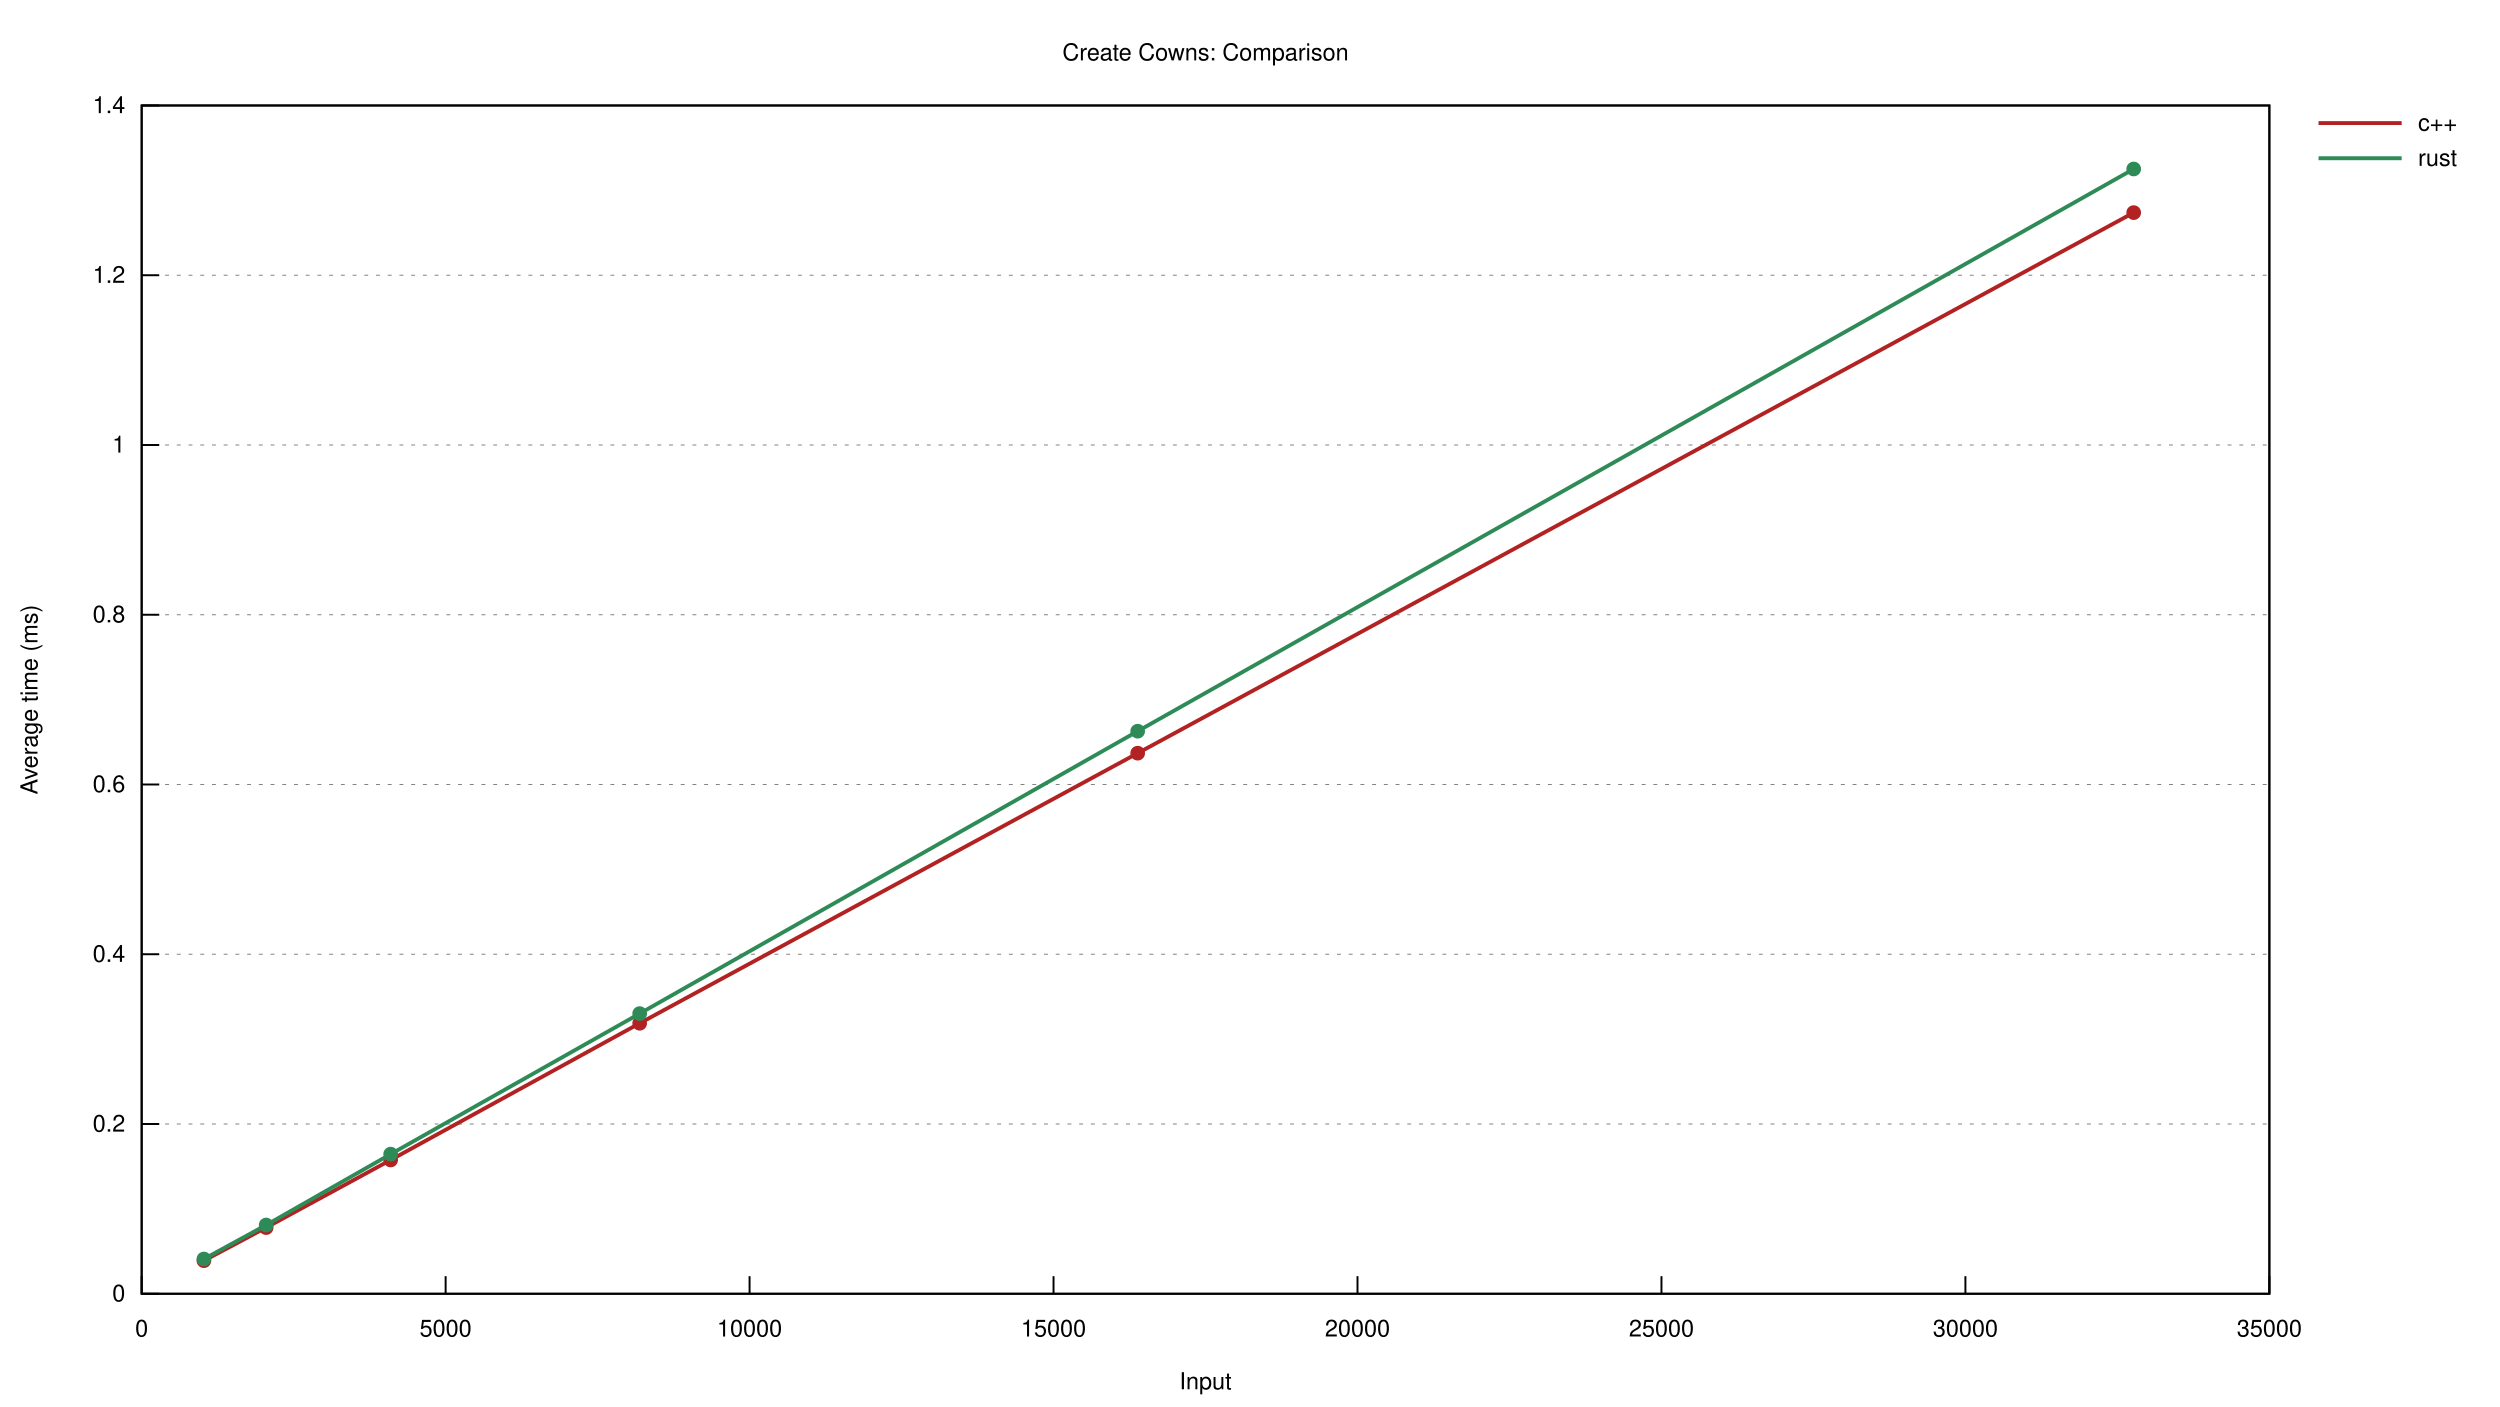
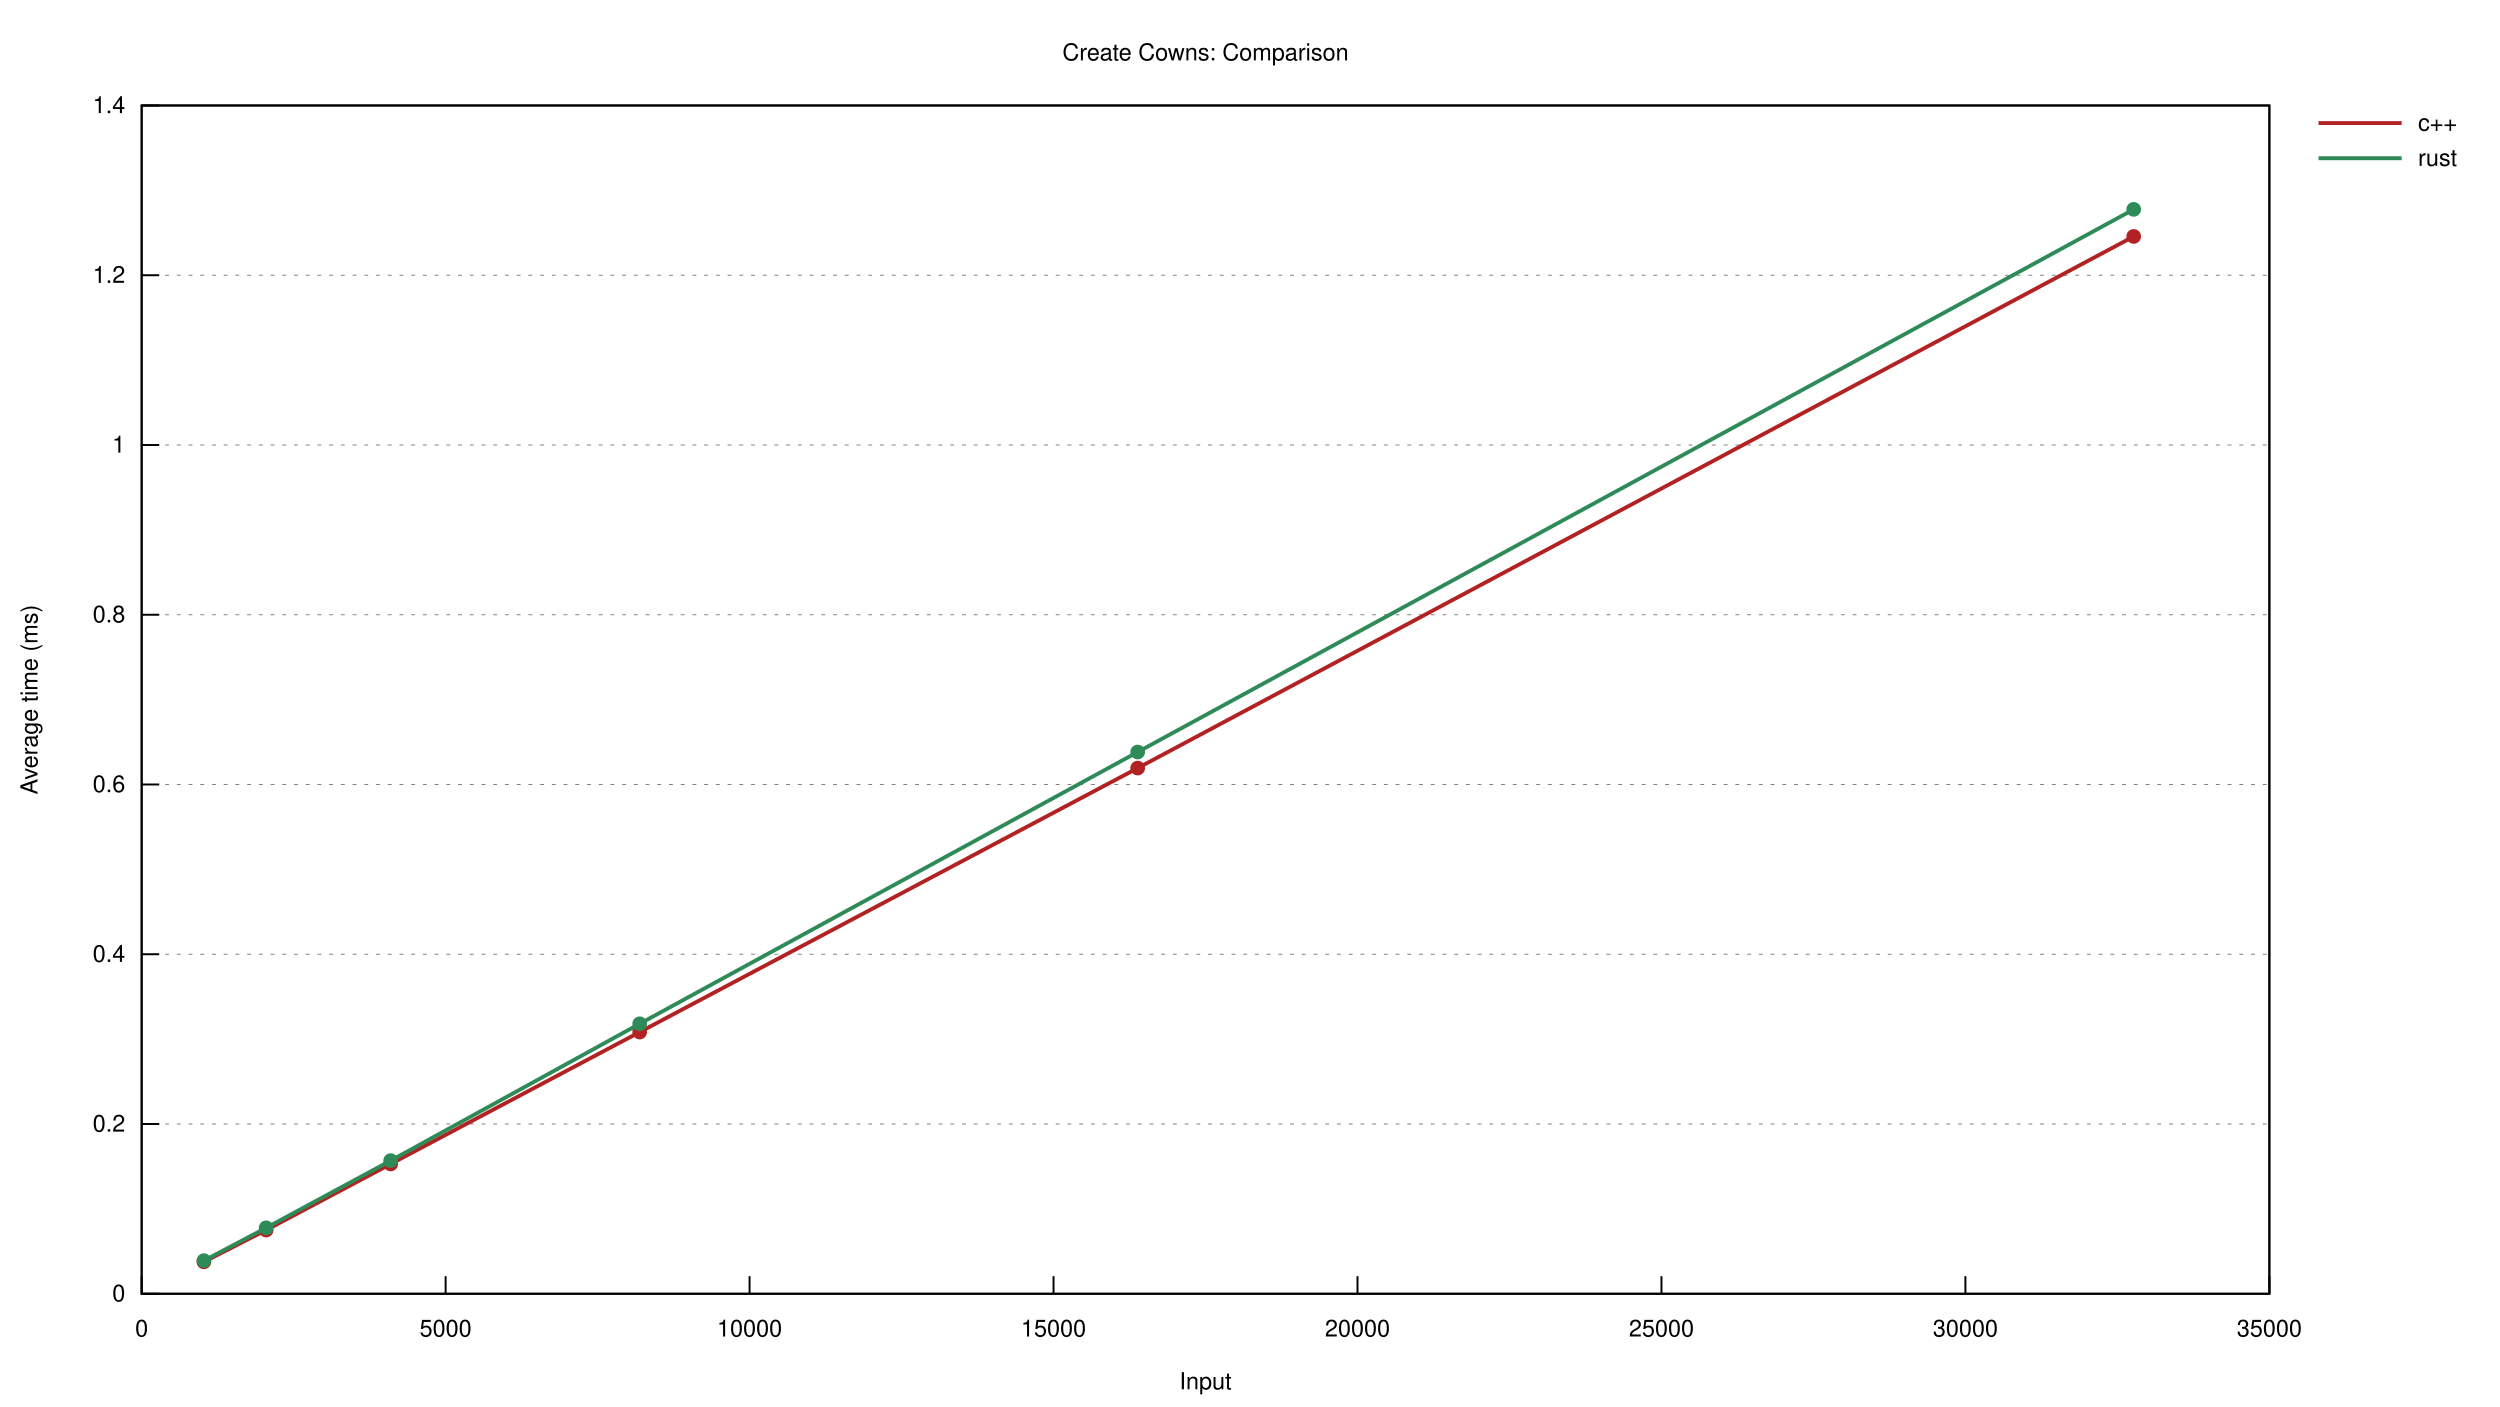
<svg xmlns="http://www.w3.org/2000/svg" xmlns:xlink="http://www.w3.org/1999/xlink" viewBox="0 0 1280 720">
  <g id="gnuplot_canvas">
    <rect x="0" y="0" width="1280" height="720" fill="none" />
    <defs>
      <circle id="gpDot" r="0.5" stroke-width="0.5" stroke="currentColor" />
      <path id="gpPt0" stroke-width="0.222" stroke="currentColor" d="M-1,0 h2 M0,-1 v2" />
      <path id="gpPt1" stroke-width="0.222" stroke="currentColor" d="M-1,-1 L1,1 M1,-1 L-1,1" />
      <path id="gpPt2" stroke-width="0.222" stroke="currentColor" d="M-1,0 L1,0 M0,-1 L0,1 M-1,-1 L1,1 M-1,1 L1,-1" />
      <rect id="gpPt3" stroke-width="0.222" stroke="currentColor" x="-1" y="-1" width="2" height="2" />
      <rect id="gpPt4" stroke-width="0.222" stroke="currentColor" fill="currentColor" x="-1" y="-1" width="2" height="2" />
      <circle id="gpPt5" stroke-width="0.222" stroke="currentColor" cx="0" cy="0" r="1" />
      <use xlink:href="#gpPt5" id="gpPt6" fill="currentColor" stroke="none" />
      <path id="gpPt7" stroke-width="0.222" stroke="currentColor" d="M0,-1.33 L-1.33,0.67 L1.33,0.67 z" />
      <use xlink:href="#gpPt7" id="gpPt8" fill="currentColor" stroke="none" />
      <use xlink:href="#gpPt7" id="gpPt9" stroke="currentColor" transform="rotate(180)" />
      <use xlink:href="#gpPt9" id="gpPt10" fill="currentColor" stroke="none" />
      <use xlink:href="#gpPt3" id="gpPt11" stroke="currentColor" transform="rotate(45)" />
      <use xlink:href="#gpPt11" id="gpPt12" fill="currentColor" stroke="none" />
      <path id="gpPt13" stroke-width="0.222" stroke="currentColor" d="M0,1.330 L1.265,0.411 L0.782,-1.067 L-0.782,-1.076 L-1.265,0.411 z" />
      <use xlink:href="#gpPt13" id="gpPt14" fill="currentColor" stroke="none" />
      <filter id="textbox" filterUnits="objectBoundingBox" x="0" y="0" height="1" width="1">
        <feFlood flood-color="white" flood-opacity="1" result="bgnd" />
        <feComposite in="SourceGraphic" in2="bgnd" operator="atop" />
      </filter>
      <filter id="greybox" filterUnits="objectBoundingBox" x="0" y="0" height="1" width="1">
        <feFlood flood-color="lightgrey" flood-opacity="1" result="grey" />
        <feComposite in="SourceGraphic" in2="grey" operator="atop" />
      </filter>
    </defs>
    <g fill="none" color="white" stroke="currentColor" stroke-width="1.00" stroke-linecap="butt" stroke-linejoin="miter">
</g>
    <g fill="none" color="black" stroke="currentColor" stroke-width="1.00" stroke-linecap="butt" stroke-linejoin="miter">
</g>
    <g fill="none" color="black" stroke="black" stroke-width="0.50" stroke-linecap="butt" stroke-linejoin="miter">
</g>
    <g fill="none" color="gray" stroke="currentColor" stroke-width="0.50" stroke-linecap="butt" stroke-linejoin="miter">
      <path stroke="gray" stroke-dasharray="2,4" class="gridline" d="M72.53,662.40 L1161.92,662.40  " />
    </g>
    <g fill="none" color="gray" stroke="gray" stroke-width="1.00" stroke-linecap="butt" stroke-linejoin="miter">
</g>
    <g fill="none" color="black" stroke="currentColor" stroke-width="1.00" stroke-linecap="butt" stroke-linejoin="miter">
      <path stroke="black" d="M72.53,662.40 L81.53,662.40  " />
      <g transform="translate(64.14,666.30)" stroke="none" fill="black" font-family="Helvetica" font-size="12.00" text-anchor="end">
        <text>
          <tspan font-family="Helvetica"> 0</tspan>
        </text>
      </g>
    </g>
    <g fill="none" color="black" stroke="currentColor" stroke-width="1.00" stroke-linecap="butt" stroke-linejoin="miter">
</g>
    <g fill="none" color="black" stroke="black" stroke-width="0.50" stroke-linecap="butt" stroke-linejoin="miter">
</g>
    <g fill="none" color="gray" stroke="currentColor" stroke-width="0.50" stroke-linecap="butt" stroke-linejoin="miter">
      <path stroke="gray" stroke-dasharray="2,4" class="gridline" d="M72.53,575.49 L1161.92,575.49  " />
    </g>
    <g fill="none" color="gray" stroke="gray" stroke-width="1.00" stroke-linecap="butt" stroke-linejoin="miter">
</g>
    <g fill="none" color="black" stroke="currentColor" stroke-width="1.00" stroke-linecap="butt" stroke-linejoin="miter">
      <path stroke="black" d="M72.53,575.49 L81.53,575.49  " />
      <g transform="translate(64.14,579.39)" stroke="none" fill="black" font-family="Helvetica" font-size="12.00" text-anchor="end">
        <text>
          <tspan font-family="Helvetica"> 0.2</tspan>
        </text>
      </g>
    </g>
    <g fill="none" color="black" stroke="currentColor" stroke-width="1.00" stroke-linecap="butt" stroke-linejoin="miter">
</g>
    <g fill="none" color="black" stroke="black" stroke-width="0.50" stroke-linecap="butt" stroke-linejoin="miter">
</g>
    <g fill="none" color="gray" stroke="currentColor" stroke-width="0.50" stroke-linecap="butt" stroke-linejoin="miter">
      <path stroke="gray" stroke-dasharray="2,4" class="gridline" d="M72.53,488.57 L1161.92,488.57  " />
    </g>
    <g fill="none" color="gray" stroke="gray" stroke-width="1.00" stroke-linecap="butt" stroke-linejoin="miter">
</g>
    <g fill="none" color="black" stroke="currentColor" stroke-width="1.00" stroke-linecap="butt" stroke-linejoin="miter">
      <path stroke="black" d="M72.53,488.57 L81.53,488.57  " />
      <g transform="translate(64.14,492.47)" stroke="none" fill="black" font-family="Helvetica" font-size="12.00" text-anchor="end">
        <text>
          <tspan font-family="Helvetica"> 0.4</tspan>
        </text>
      </g>
    </g>
    <g fill="none" color="black" stroke="currentColor" stroke-width="1.00" stroke-linecap="butt" stroke-linejoin="miter">
</g>
    <g fill="none" color="black" stroke="black" stroke-width="0.50" stroke-linecap="butt" stroke-linejoin="miter">
</g>
    <g fill="none" color="gray" stroke="currentColor" stroke-width="0.50" stroke-linecap="butt" stroke-linejoin="miter">
      <path stroke="gray" stroke-dasharray="2,4" class="gridline" d="M72.53,401.66 L1161.92,401.66  " />
    </g>
    <g fill="none" color="gray" stroke="gray" stroke-width="1.00" stroke-linecap="butt" stroke-linejoin="miter">
</g>
    <g fill="none" color="black" stroke="currentColor" stroke-width="1.00" stroke-linecap="butt" stroke-linejoin="miter">
      <path stroke="black" d="M72.53,401.66 L81.53,401.66  " />
      <g transform="translate(64.14,405.56)" stroke="none" fill="black" font-family="Helvetica" font-size="12.00" text-anchor="end">
        <text>
          <tspan font-family="Helvetica"> 0.6</tspan>
        </text>
      </g>
    </g>
    <g fill="none" color="black" stroke="currentColor" stroke-width="1.00" stroke-linecap="butt" stroke-linejoin="miter">
</g>
    <g fill="none" color="black" stroke="black" stroke-width="0.50" stroke-linecap="butt" stroke-linejoin="miter">
</g>
    <g fill="none" color="gray" stroke="currentColor" stroke-width="0.50" stroke-linecap="butt" stroke-linejoin="miter">
      <path stroke="gray" stroke-dasharray="2,4" class="gridline" d="M72.53,314.75 L1161.92,314.75  " />
    </g>
    <g fill="none" color="gray" stroke="gray" stroke-width="1.00" stroke-linecap="butt" stroke-linejoin="miter">
</g>
    <g fill="none" color="black" stroke="currentColor" stroke-width="1.00" stroke-linecap="butt" stroke-linejoin="miter">
      <path stroke="black" d="M72.53,314.75 L81.53,314.75  " />
      <g transform="translate(64.14,318.65)" stroke="none" fill="black" font-family="Helvetica" font-size="12.00" text-anchor="end">
        <text>
          <tspan font-family="Helvetica"> 0.8</tspan>
        </text>
      </g>
    </g>
    <g fill="none" color="black" stroke="currentColor" stroke-width="1.00" stroke-linecap="butt" stroke-linejoin="miter">
</g>
    <g fill="none" color="black" stroke="black" stroke-width="0.50" stroke-linecap="butt" stroke-linejoin="miter">
</g>
    <g fill="none" color="gray" stroke="currentColor" stroke-width="0.50" stroke-linecap="butt" stroke-linejoin="miter">
      <path stroke="gray" stroke-dasharray="2,4" class="gridline" d="M72.53,227.84 L1161.92,227.84  " />
    </g>
    <g fill="none" color="gray" stroke="gray" stroke-width="1.00" stroke-linecap="butt" stroke-linejoin="miter">
</g>
    <g fill="none" color="black" stroke="currentColor" stroke-width="1.00" stroke-linecap="butt" stroke-linejoin="miter">
      <path stroke="black" d="M72.53,227.84 L81.53,227.84  " />
      <g transform="translate(64.14,231.74)" stroke="none" fill="black" font-family="Helvetica" font-size="12.00" text-anchor="end">
        <text>
          <tspan font-family="Helvetica"> 1</tspan>
        </text>
      </g>
    </g>
    <g fill="none" color="black" stroke="currentColor" stroke-width="1.00" stroke-linecap="butt" stroke-linejoin="miter">
</g>
    <g fill="none" color="black" stroke="black" stroke-width="0.50" stroke-linecap="butt" stroke-linejoin="miter">
</g>
    <g fill="none" color="gray" stroke="currentColor" stroke-width="0.50" stroke-linecap="butt" stroke-linejoin="miter">
      <path stroke="gray" stroke-dasharray="2,4" class="gridline" d="M72.53,140.92 L1161.92,140.92  " />
    </g>
    <g fill="none" color="gray" stroke="gray" stroke-width="1.00" stroke-linecap="butt" stroke-linejoin="miter">
</g>
    <g fill="none" color="black" stroke="currentColor" stroke-width="1.00" stroke-linecap="butt" stroke-linejoin="miter">
      <path stroke="black" d="M72.53,140.92 L81.53,140.92  " />
      <g transform="translate(64.14,144.82)" stroke="none" fill="black" font-family="Helvetica" font-size="12.00" text-anchor="end">
        <text>
          <tspan font-family="Helvetica"> 1.2</tspan>
        </text>
      </g>
    </g>
    <g fill="none" color="black" stroke="currentColor" stroke-width="1.00" stroke-linecap="butt" stroke-linejoin="miter">
</g>
    <g fill="none" color="black" stroke="black" stroke-width="0.50" stroke-linecap="butt" stroke-linejoin="miter">
</g>
    <g fill="none" color="gray" stroke="currentColor" stroke-width="0.50" stroke-linecap="butt" stroke-linejoin="miter">
      <path stroke="gray" stroke-dasharray="2,4" class="gridline" d="M72.53,54.01 L1161.92,54.01  " />
    </g>
    <g fill="none" color="gray" stroke="gray" stroke-width="1.00" stroke-linecap="butt" stroke-linejoin="miter">
</g>
    <g fill="none" color="black" stroke="currentColor" stroke-width="1.00" stroke-linecap="butt" stroke-linejoin="miter">
      <path stroke="black" d="M72.53,54.01 L81.53,54.01  " />
      <g transform="translate(64.14,57.91)" stroke="none" fill="black" font-family="Helvetica" font-size="12.00" text-anchor="end">
        <text>
          <tspan font-family="Helvetica"> 1.4</tspan>
        </text>
      </g>
    </g>
    <g fill="none" color="black" stroke="currentColor" stroke-width="1.00" stroke-linecap="butt" stroke-linejoin="miter">
      <path stroke="black" d="M72.53,662.40 L72.53,653.40  " />
      <g transform="translate(72.53,684.30)" stroke="none" fill="black" font-family="Helvetica" font-size="12.00" text-anchor="middle">
        <text>
          <tspan font-family="Helvetica"> 0</tspan>
        </text>
      </g>
    </g>
    <g fill="none" color="black" stroke="currentColor" stroke-width="1.00" stroke-linecap="butt" stroke-linejoin="miter">
      <path stroke="black" d="M228.16,662.40 L228.16,653.40  " />
      <g transform="translate(228.16,684.30)" stroke="none" fill="black" font-family="Helvetica" font-size="12.00" text-anchor="middle">
        <text>
          <tspan font-family="Helvetica"> 5000</tspan>
        </text>
      </g>
    </g>
    <g fill="none" color="black" stroke="currentColor" stroke-width="1.00" stroke-linecap="butt" stroke-linejoin="miter">
      <path stroke="black" d="M383.78,662.40 L383.78,653.40  " />
      <g transform="translate(383.78,684.30)" stroke="none" fill="black" font-family="Helvetica" font-size="12.00" text-anchor="middle">
        <text>
          <tspan font-family="Helvetica"> 10000</tspan>
        </text>
      </g>
    </g>
    <g fill="none" color="black" stroke="currentColor" stroke-width="1.00" stroke-linecap="butt" stroke-linejoin="miter">
      <path stroke="black" d="M539.41,662.40 L539.41,653.40  " />
      <g transform="translate(539.41,684.30)" stroke="none" fill="black" font-family="Helvetica" font-size="12.00" text-anchor="middle">
        <text>
          <tspan font-family="Helvetica"> 15000</tspan>
        </text>
      </g>
    </g>
    <g fill="none" color="black" stroke="currentColor" stroke-width="1.00" stroke-linecap="butt" stroke-linejoin="miter">
      <path stroke="black" d="M695.04,662.40 L695.04,653.40  " />
      <g transform="translate(695.04,684.30)" stroke="none" fill="black" font-family="Helvetica" font-size="12.00" text-anchor="middle">
        <text>
          <tspan font-family="Helvetica"> 20000</tspan>
        </text>
      </g>
    </g>
    <g fill="none" color="black" stroke="currentColor" stroke-width="1.00" stroke-linecap="butt" stroke-linejoin="miter">
      <path stroke="black" d="M850.67,662.40 L850.67,653.40  " />
      <g transform="translate(850.67,684.30)" stroke="none" fill="black" font-family="Helvetica" font-size="12.00" text-anchor="middle">
        <text>
          <tspan font-family="Helvetica"> 25000</tspan>
        </text>
      </g>
    </g>
    <g fill="none" color="black" stroke="currentColor" stroke-width="1.00" stroke-linecap="butt" stroke-linejoin="miter">
      <path stroke="black" d="M1006.29,662.40 L1006.29,653.40  " />
      <g transform="translate(1006.29,684.30)" stroke="none" fill="black" font-family="Helvetica" font-size="12.00" text-anchor="middle">
        <text>
          <tspan font-family="Helvetica"> 30000</tspan>
        </text>
      </g>
    </g>
    <g fill="none" color="black" stroke="currentColor" stroke-width="1.00" stroke-linecap="butt" stroke-linejoin="miter">
      <path stroke="black" d="M1161.92,662.40 L1161.92,653.40  " />
      <g transform="translate(1161.92,684.30)" stroke="none" fill="black" font-family="Helvetica" font-size="12.00" text-anchor="middle">
        <text>
          <tspan font-family="Helvetica"> 35000</tspan>
        </text>
      </g>
    </g>
    <g fill="none" color="black" stroke="currentColor" stroke-width="1.00" stroke-linecap="butt" stroke-linejoin="miter">
</g>
    <g fill="none" color="black" stroke="currentColor" stroke-width="1.00" stroke-linecap="butt" stroke-linejoin="miter">
      <path stroke="black" d="M72.53,54.01 L72.53,662.40 L1161.92,662.40 L1161.92,54.01 L72.53,54.01 Z  " />
    </g>
    <g fill="none" color="black" stroke="currentColor" stroke-width="1.00" stroke-linecap="butt" stroke-linejoin="miter">
      <g transform="translate(19.18,358.21) rotate(270)" stroke="none" fill="black" font-family="Helvetica" font-size="12.00" text-anchor="middle">
        <text>
          <tspan font-family="Helvetica">Average time (ms)</tspan>
        </text>
      </g>
    </g>
    <g fill="none" color="black" stroke="currentColor" stroke-width="1.00" stroke-linecap="butt" stroke-linejoin="miter">
      <g transform="translate(617.22,711.30)" stroke="none" fill="black" font-family="Helvetica" font-size="12.00" text-anchor="middle">
        <text>
          <tspan font-family="Helvetica">Input</tspan>
        </text>
      </g>
    </g>
    <g fill="none" color="black" stroke="currentColor" stroke-width="1.00" stroke-linecap="butt" stroke-linejoin="miter">
</g>
    <g id="gnuplot_plot_1">
      <g fill="none" color="white" stroke="currentColor" stroke-width="2.00" stroke-linecap="butt" stroke-linejoin="miter">
</g>
      <g fill="none" color="black" stroke="currentColor" stroke-width="2.00" stroke-linecap="butt" stroke-linejoin="miter">
        <g transform="translate(1238.04,66.91)" stroke="none" fill="black" font-family="Helvetica" font-size="12.00" text-anchor="start">
          <text>
            <tspan font-family="Helvetica">c++</tspan>
          </text>
        </g>
      </g>
      <g fill="none" color="black" stroke="currentColor" stroke-width="2.00" stroke-linecap="butt" stroke-linejoin="miter">
-         <path stroke="rgb(178,  34,  34)" d="M1187.09,63.01 L1229.65,63.01 M104.40,645.46 L136.27,628.52 L200.02,593.90 L327.51,523.91 L582.49,385.63 L1092.45,108.86    " />
+         <path stroke="rgb(178,  34,  34)" d="M1187.09,63.01 L1229.65,63.01 M104.40,646.06 L136.27,629.79 L200.02,595.95 L327.51,528.42 L582.49,393.26 L1092.45,121.06    " />
      </g>
    </g>
    <g id="gnuplot_plot_2">
      <g fill="none" color="white" stroke="rgb(178,  34,  34)" stroke-width="1.00" stroke-linecap="butt" stroke-linejoin="miter">
</g>
      <g fill="none" color="black" stroke="currentColor" stroke-width="1.00" stroke-linecap="butt" stroke-linejoin="miter">
-         <use xlink:href="#gpPt6" transform="translate(104.40,645.46) scale(3.38)" color="rgb(178,  34,  34)" />
-         <use xlink:href="#gpPt6" transform="translate(136.27,628.52) scale(3.38)" color="rgb(178,  34,  34)" />
-         <use xlink:href="#gpPt6" transform="translate(200.02,593.90) scale(3.38)" color="rgb(178,  34,  34)" />
-         <use xlink:href="#gpPt6" transform="translate(327.51,523.91) scale(3.38)" color="rgb(178,  34,  34)" />
-         <use xlink:href="#gpPt6" transform="translate(582.49,385.63) scale(3.38)" color="rgb(178,  34,  34)" />
-         <use xlink:href="#gpPt6" transform="translate(1092.45,108.86) scale(3.38)" color="rgb(178,  34,  34)" />
+         <use xlink:href="#gpPt6" transform="translate(104.40,646.06) scale(3.38)" color="rgb(178,  34,  34)" />
+         <use xlink:href="#gpPt6" transform="translate(136.27,629.79) scale(3.38)" color="rgb(178,  34,  34)" />
+         <use xlink:href="#gpPt6" transform="translate(200.02,595.95) scale(3.38)" color="rgb(178,  34,  34)" />
+         <use xlink:href="#gpPt6" transform="translate(327.51,528.42) scale(3.38)" color="rgb(178,  34,  34)" />
+         <use xlink:href="#gpPt6" transform="translate(582.49,393.26) scale(3.38)" color="rgb(178,  34,  34)" />
+         <use xlink:href="#gpPt6" transform="translate(1092.45,121.06) scale(3.38)" color="rgb(178,  34,  34)" />
      </g>
    </g>
    <g id="gnuplot_plot_3">
      <g fill="none" color="white" stroke="rgb(178,  34,  34)" stroke-width="2.00" stroke-linecap="butt" stroke-linejoin="miter">
</g>
      <g fill="none" color="black" stroke="currentColor" stroke-width="2.00" stroke-linecap="butt" stroke-linejoin="miter">
        <g transform="translate(1238.04,84.91)" stroke="none" fill="black" font-family="Helvetica" font-size="12.00" text-anchor="start">
          <text>
            <tspan font-family="Helvetica">rust</tspan>
          </text>
        </g>
      </g>
      <g fill="none" color="black" stroke="currentColor" stroke-width="2.00" stroke-linecap="butt" stroke-linejoin="miter">
-         <path stroke="rgb( 46, 139,  87)" d="M1187.09,81.01 L1229.65,81.01 M104.40,644.62 L136.27,627.20 L200.02,590.91 L327.51,518.95 L582.49,374.37 L1092.45,86.52    " />
+         <path stroke="rgb( 46, 139,  87)" d="M1187.09,81.01 L1229.65,81.01 M104.40,645.46 L136.27,628.65 L200.02,594.24 L327.51,524.17 L582.49,385.04 L1092.45,107.20    " />
      </g>
    </g>
    <g id="gnuplot_plot_4">
      <g fill="none" color="white" stroke="rgb( 46, 139,  87)" stroke-width="1.00" stroke-linecap="butt" stroke-linejoin="miter">
</g>
      <g fill="none" color="black" stroke="currentColor" stroke-width="1.00" stroke-linecap="butt" stroke-linejoin="miter">
-         <use xlink:href="#gpPt6" transform="translate(104.40,644.62) scale(3.38)" color="rgb( 46, 139,  87)" />
-         <use xlink:href="#gpPt6" transform="translate(136.27,627.20) scale(3.38)" color="rgb( 46, 139,  87)" />
-         <use xlink:href="#gpPt6" transform="translate(200.02,590.91) scale(3.38)" color="rgb( 46, 139,  87)" />
-         <use xlink:href="#gpPt6" transform="translate(327.51,518.95) scale(3.38)" color="rgb( 46, 139,  87)" />
-         <use xlink:href="#gpPt6" transform="translate(582.49,374.37) scale(3.38)" color="rgb( 46, 139,  87)" />
-         <use xlink:href="#gpPt6" transform="translate(1092.45,86.52) scale(3.38)" color="rgb( 46, 139,  87)" />
+         <use xlink:href="#gpPt6" transform="translate(104.40,645.46) scale(3.38)" color="rgb( 46, 139,  87)" />
+         <use xlink:href="#gpPt6" transform="translate(136.27,628.65) scale(3.38)" color="rgb( 46, 139,  87)" />
+         <use xlink:href="#gpPt6" transform="translate(200.02,594.24) scale(3.38)" color="rgb( 46, 139,  87)" />
+         <use xlink:href="#gpPt6" transform="translate(327.51,524.17) scale(3.38)" color="rgb( 46, 139,  87)" />
+         <use xlink:href="#gpPt6" transform="translate(582.49,385.04) scale(3.38)" color="rgb( 46, 139,  87)" />
+         <use xlink:href="#gpPt6" transform="translate(1092.45,107.20) scale(3.38)" color="rgb( 46, 139,  87)" />
      </g>
    </g>
    <g fill="none" color="white" stroke="rgb( 46, 139,  87)" stroke-width="2.00" stroke-linecap="butt" stroke-linejoin="miter">
</g>
    <g fill="none" color="black" stroke="currentColor" stroke-width="2.00" stroke-linecap="butt" stroke-linejoin="miter">
</g>
    <g fill="none" color="black" stroke="black" stroke-width="1.00" stroke-linecap="butt" stroke-linejoin="miter">
</g>
    <g fill="none" color="black" stroke="currentColor" stroke-width="1.00" stroke-linecap="butt" stroke-linejoin="miter">
      <path stroke="black" d="M72.53,54.01 L72.53,662.40 L1161.92,662.40 L1161.92,54.01 L72.53,54.01 Z  " />
    </g>
    <g fill="none" color="black" stroke="currentColor" stroke-width="1.00" stroke-linecap="butt" stroke-linejoin="miter">
      <g transform="translate(617.22,30.91)" stroke="none" fill="black" font-family="Helvetica" font-size="12.00" text-anchor="middle">
        <text>
          <tspan font-family="Helvetica">Create Cowns: Comparison</tspan>
        </text>
      </g>
    </g>
    <g fill="none" color="black" stroke="currentColor" stroke-width="1.00" stroke-linecap="butt" stroke-linejoin="miter">
</g>
  </g>
</svg>
